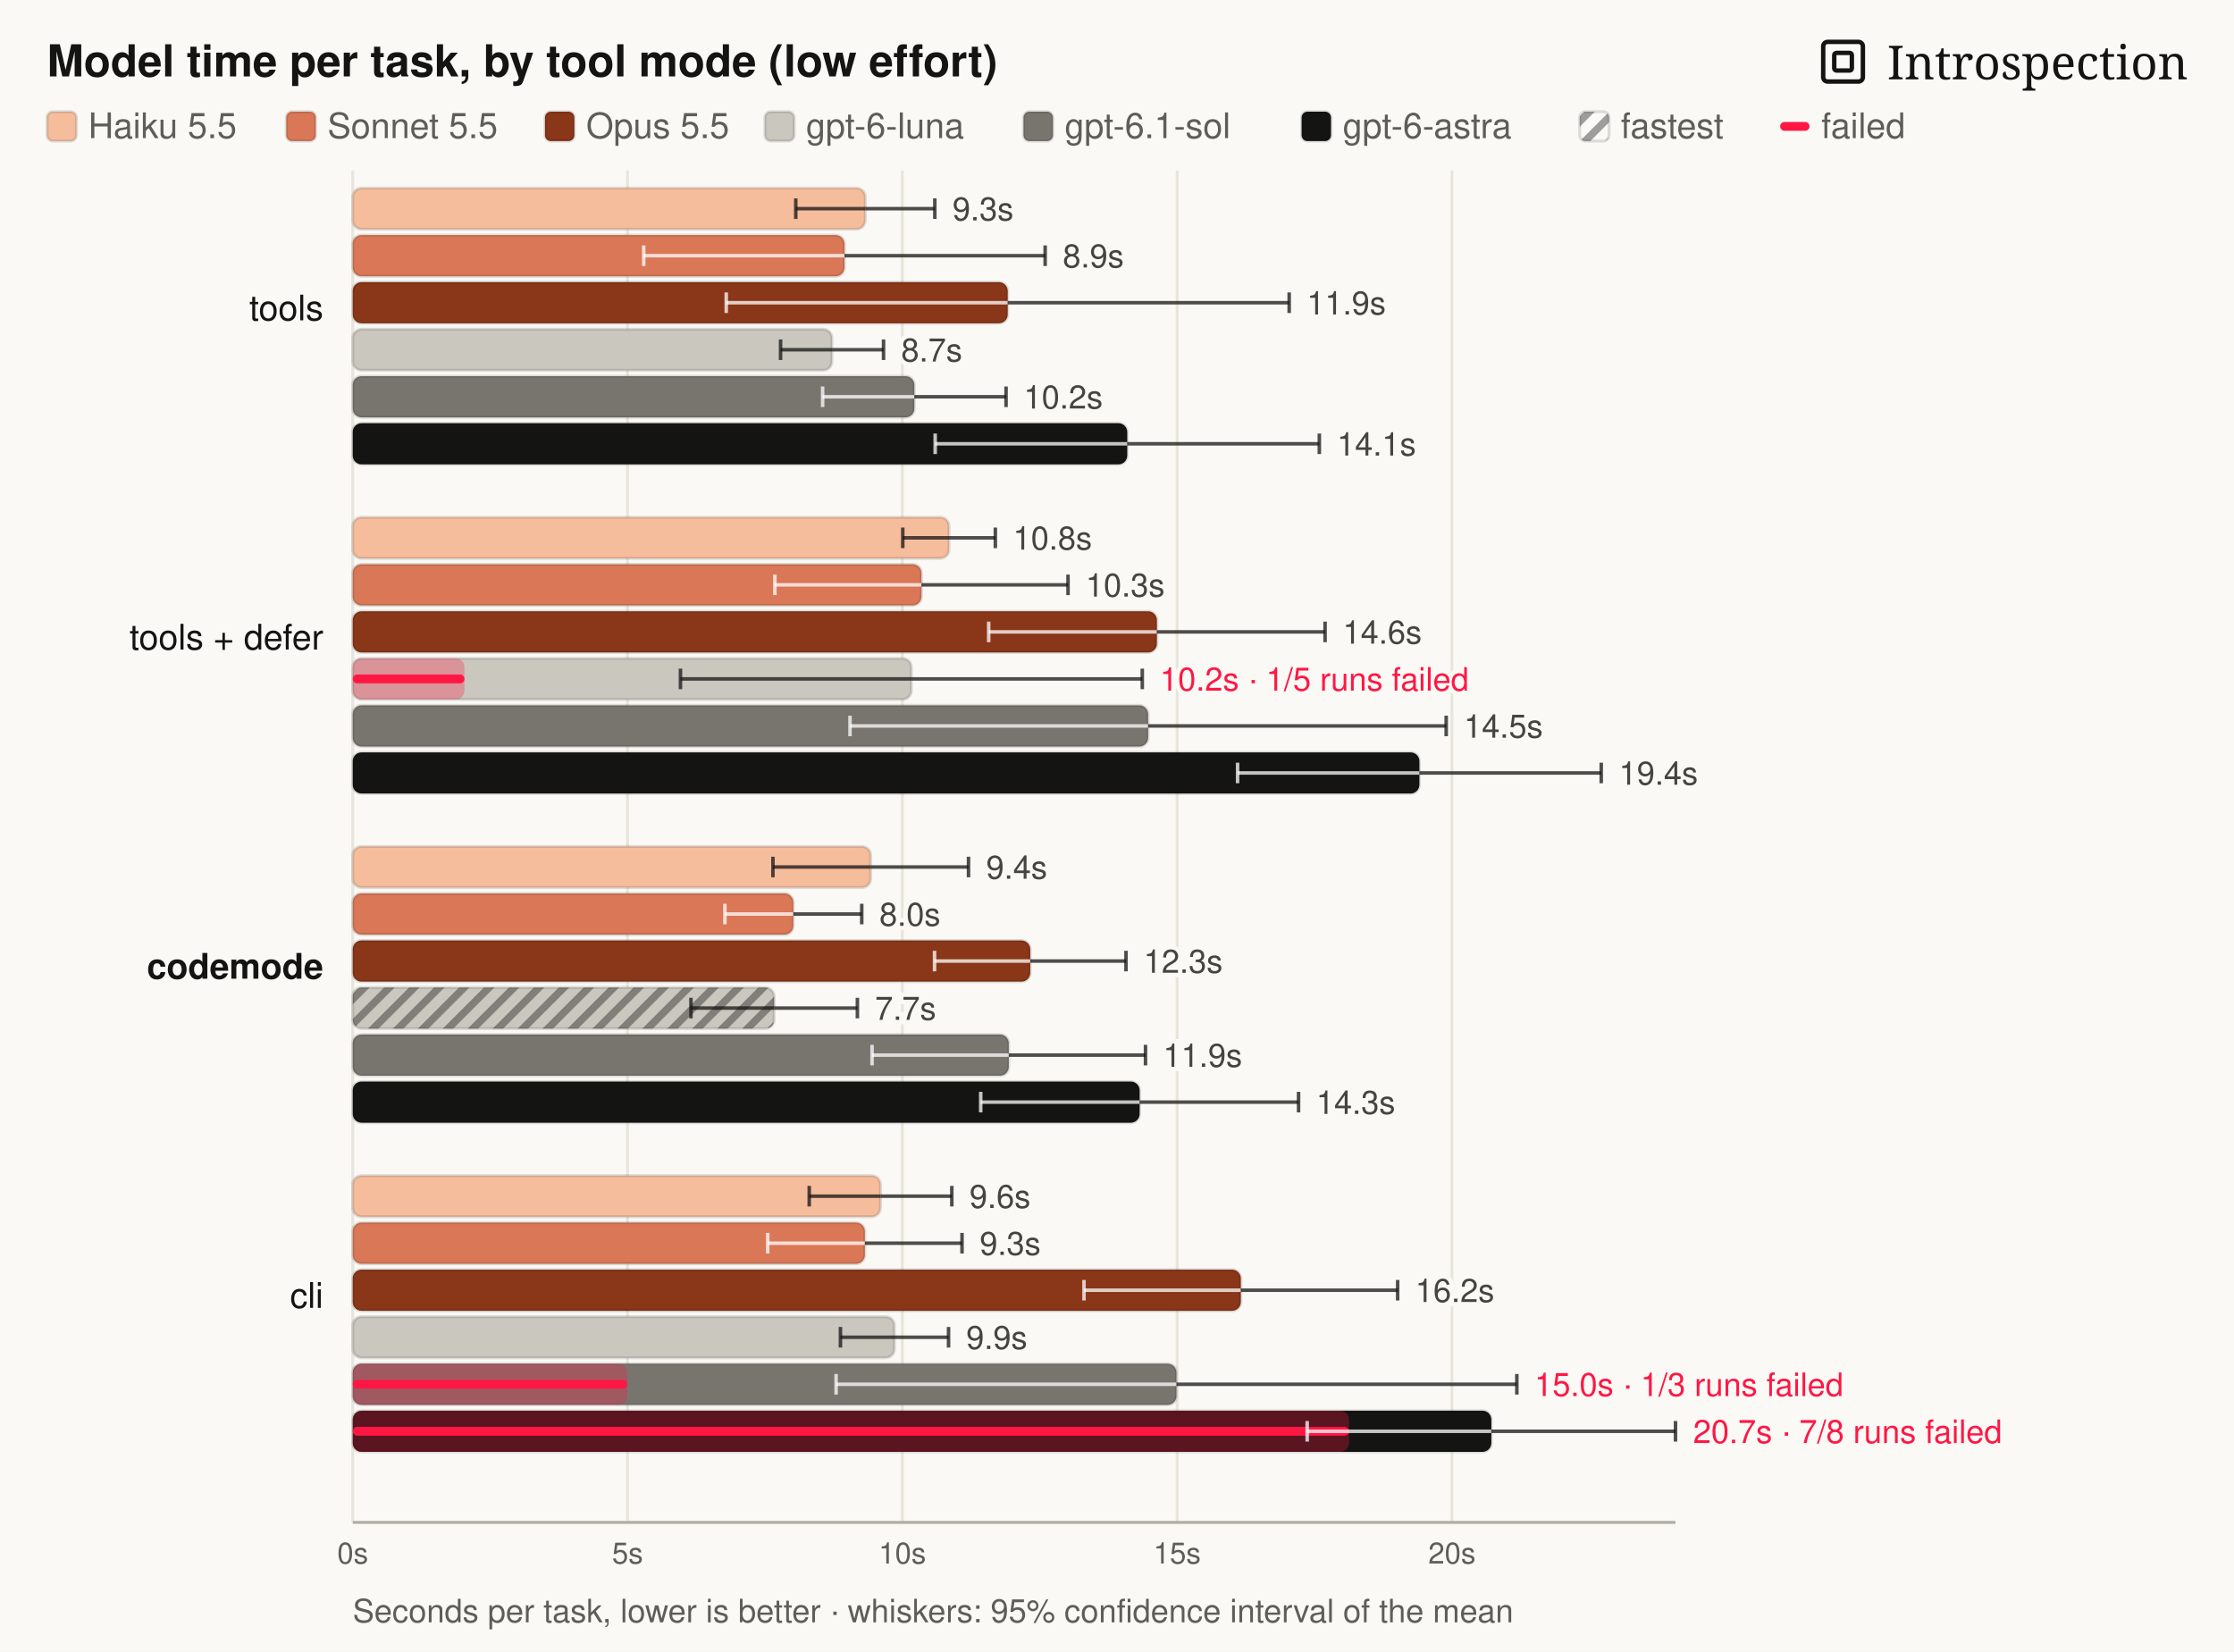
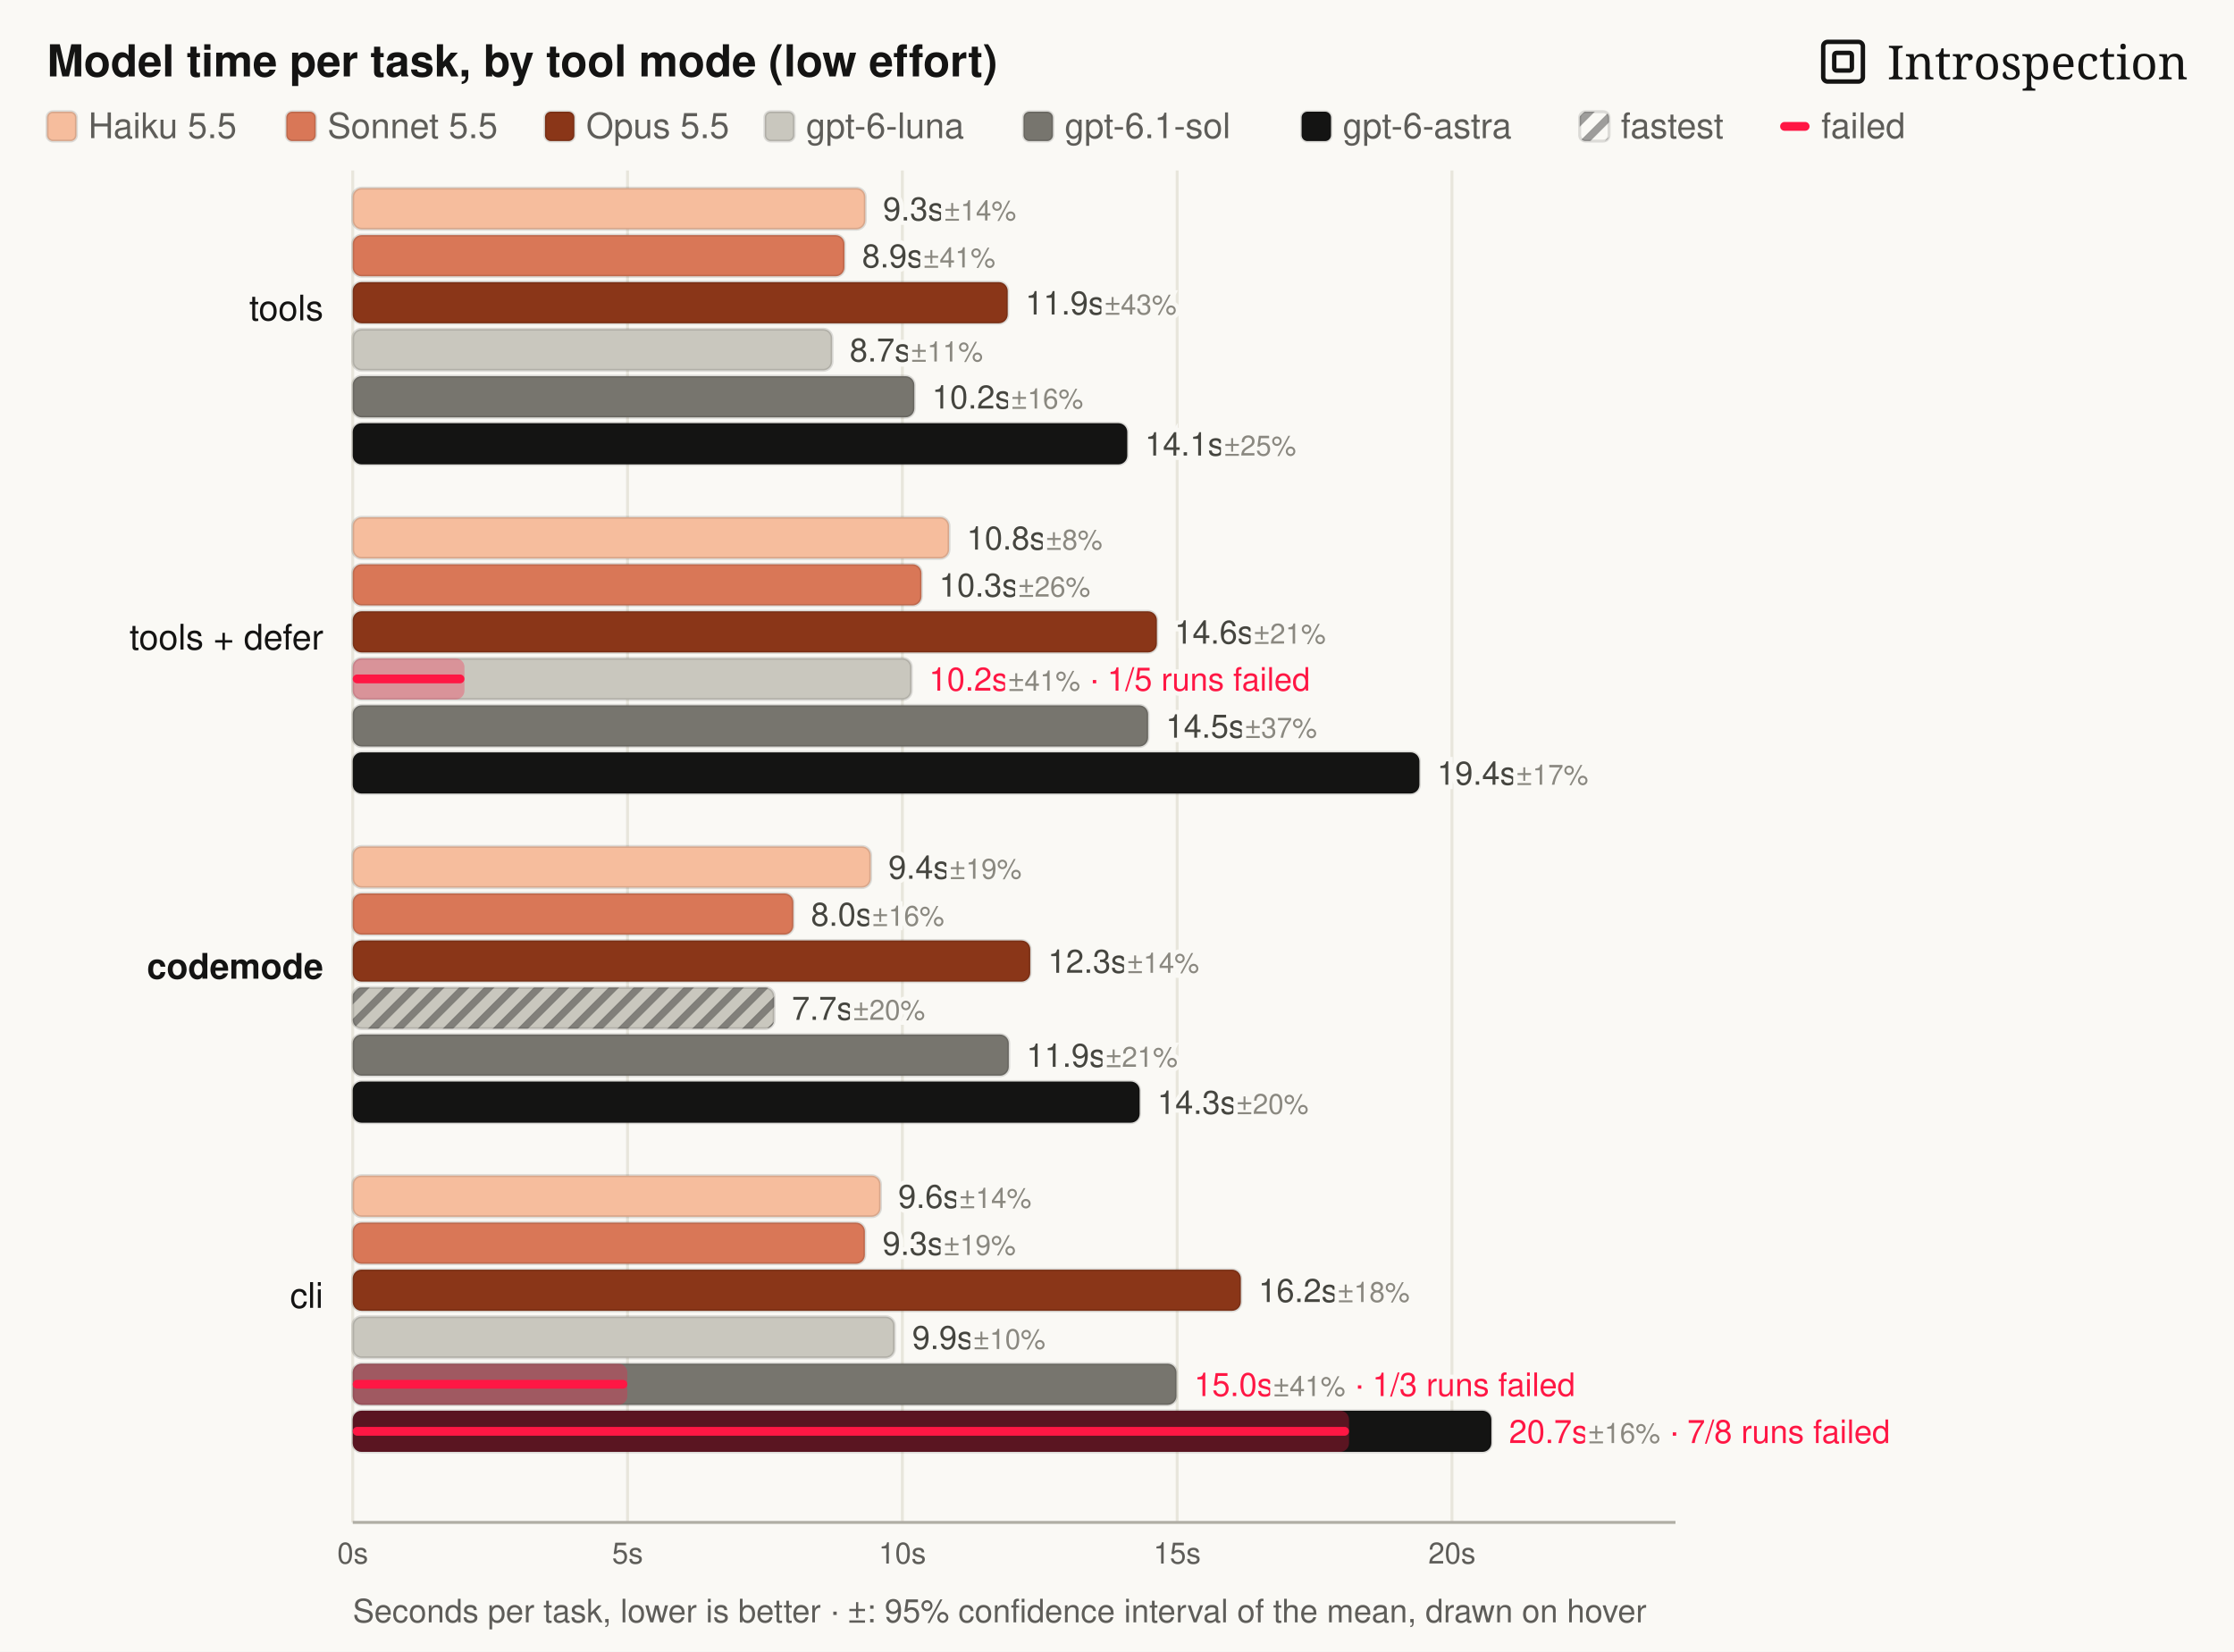
<svg xmlns="http://www.w3.org/2000/svg" width="760" height="562" viewBox="0 0 760 562" font-family="-apple-system, Segoe UI, Helvetica, Arial, sans-serif">
+   <style>.ci{opacity:0;transition:opacity .1s}.bar:hover .ci{opacity:1}</style>
  <defs>
    <pattern id="win-light" patternUnits="userSpaceOnUse" width="6" height="6" patternTransform="rotate(45)">
      <rect width="2.5" height="6" fill="#141413" opacity="0.4" />
    </pattern>
    <pattern id="win-dark" patternUnits="userSpaceOnUse" width="6" height="6" patternTransform="rotate(45)">
      <rect width="2.5" height="6" fill="#ffffff" opacity="0.6" />
    </pattern>
  </defs>
  <rect width="760" height="562" fill="#faf9f5" />
  <text x="16" y="26" font-size="15" font-weight="600" fill="#141413">Model time per task, by tool mode (low effort)</text>
  <g transform="translate(618 12) scale(0.75)" fill="none" stroke="#141413" stroke-width="2" stroke-linecap="round" stroke-linejoin="round">
    <rect x="3" y="3" width="18" height="18" rx="2" />
    <rect x="8" y="8" width="8" height="8" rx="1" />
  </g>
  <text x="642" y="27" font-size="16" font-family="Georgia, serif" fill="#141413">Introspection</text>
  <rect x="16" y="38" width="10" height="10" rx="2" fill="#f6bd9d" stroke="#0000001f" />
  <text x="30" y="47" font-size="12" fill="#5e5d59">Haiku 5.5</text>
  <rect x="97.4" y="38" width="10" height="10" rx="2" fill="#d97757" stroke="#0000001f" />
  <text x="111.4" y="47" font-size="12" fill="#5e5d59">Sonnet 5.5</text>
  <rect x="185.4" y="38" width="10" height="10" rx="2" fill="#8a3618" stroke="#0000001f" />
  <text x="199.4" y="47" font-size="12" fill="#5e5d59">Opus 5.5</text>
  <rect x="260.2" y="38" width="10" height="10" rx="2" fill="#c9c7be" stroke="#0000001f" />
  <text x="274.2" y="47" font-size="12" fill="#5e5d59">gpt-6-luna</text>
  <rect x="348.2" y="38" width="10" height="10" rx="2" fill="#77756e" stroke="#0000001f" />
  <text x="362.2" y="47" font-size="12" fill="#5e5d59">gpt-6.1-sol</text>
  <rect x="442.8" y="38" width="10" height="10" rx="2" fill="#141413" stroke="#0000001f" />
  <text x="456.8" y="47" font-size="12" fill="#5e5d59">gpt-6-astra</text>
  <rect x="537.4" y="38" width="10" height="10" rx="2" fill="url(#win-light)" stroke="#0000001f" />
  <text x="551.4" y="47" font-size="12" fill="#5e5d59">fastest</text>
  <rect x="605.6" y="41.5" width="10" height="3" rx="1.5" fill="#ff1744" />
  <text x="619.6" y="47" font-size="12" fill="#5e5d59">failed</text>
  <line x1="120" y1="58" x2="120" y2="518" stroke="#e8e6dc" />
  <text x="120" y="532" font-size="10" text-anchor="middle" fill="#5e5d59">0s</text>
  <line x1="213.489" y1="58" x2="213.489" y2="518" stroke="#e8e6dc" />
  <text x="213.489" y="532" font-size="10" text-anchor="middle" fill="#5e5d59">5s</text>
  <line x1="306.978" y1="58" x2="306.978" y2="518" stroke="#e8e6dc" />
  <text x="306.978" y="532" font-size="10" text-anchor="middle" fill="#5e5d59">10s</text>
  <line x1="400.467" y1="58" x2="400.467" y2="518" stroke="#e8e6dc" />
  <text x="400.467" y="532" font-size="10" text-anchor="middle" fill="#5e5d59">15s</text>
  <line x1="493.955" y1="58" x2="493.955" y2="518" stroke="#e8e6dc" />
  <text x="493.955" y="532" font-size="10" text-anchor="middle" fill="#5e5d59">20s</text>
  <line x1="120" y1="518" x2="570" y2="518" stroke="#b0aea5" />
  <text x="110" y="109" font-size="12" text-anchor="end" fill="#141413" font-weight="400">tools</text>
-   <rect x="120" y="64" width="174.372" height="14" rx="3" fill="#f6bd9d" stroke="#0000001f" data-href="https://artificialanalysis.ai/models/claude-haiku-5-5" />
-   <g stroke-width="1.2" stroke-opacity="0.75" pointer-events="none">
-     <line x1="270.718" y1="71" x2="294.372" y2="71" stroke="#141413" />
-     <line x1="294.372" y1="71" x2="318.025" y2="71" stroke="#141413" />
-     <line x1="270.718" y1="67.5" x2="270.718" y2="74.5" stroke="#141413" />
-     <line x1="318.025" y1="67.5" x2="318.025" y2="74.5" stroke="#141413" />
-   </g>
-   <text x="324.025" y="75" font-size="11" stroke="#faf9f5" stroke-width="3" paint-order="stroke" fill="#45453f">9.3s</text>
-   <rect x="120" y="80" width="167.276" height="14" rx="3" fill="#d97757" stroke="#0000001f" data-href="https://artificialanalysis.ai/models/claude-sonnet-5-5" />
-   <g stroke-width="1.2" stroke-opacity="0.75" pointer-events="none">
-     <line x1="218.993" y1="87" x2="287.276" y2="87" stroke="#ffffff" />
-     <line x1="287.276" y1="87" x2="355.56" y2="87" stroke="#141413" />
-     <line x1="218.993" y1="83.5" x2="218.993" y2="90.5" stroke="#ffffff" />
-     <line x1="355.56" y1="83.5" x2="355.56" y2="90.5" stroke="#141413" />
-   </g>
-   <text x="361.56" y="91" font-size="11" stroke="#faf9f5" stroke-width="3" paint-order="stroke" fill="#45453f">8.9s</text>
-   <rect x="120" y="96" width="222.821" height="14" rx="3" fill="#8a3618" stroke="#0000001f" data-href="https://artificialanalysis.ai/models/claude-opus-5-5" />
-   <g stroke-width="1.2" stroke-opacity="0.75" pointer-events="none">
-     <line x1="247.066" y1="103" x2="342.821" y2="103" stroke="#ffffff" />
-     <line x1="342.821" y1="103" x2="438.576" y2="103" stroke="#141413" />
-     <line x1="247.066" y1="99.5" x2="247.066" y2="106.5" stroke="#ffffff" />
-     <line x1="438.576" y1="99.5" x2="438.576" y2="106.5" stroke="#141413" />
-   </g>
-   <text x="444.576" y="107" font-size="11" stroke="#faf9f5" stroke-width="3" paint-order="stroke" fill="#45453f">11.9s</text>
-   <rect x="120" y="112" width="163.063" height="14" rx="3" fill="#c9c7be" stroke="#0000001f" data-href="https://artificialanalysis.ai/models/gpt-6-luna" />
-   <g stroke-width="1.2" stroke-opacity="0.75" pointer-events="none">
-     <line x1="265.549" y1="119" x2="283.063" y2="119" stroke="#141413" />
-     <line x1="283.063" y1="119" x2="300.577" y2="119" stroke="#141413" />
-     <line x1="265.549" y1="115.5" x2="265.549" y2="122.5" stroke="#141413" />
-     <line x1="300.577" y1="115.5" x2="300.577" y2="122.5" stroke="#141413" />
-   </g>
-   <text x="306.577" y="123" font-size="11" stroke="#faf9f5" stroke-width="3" paint-order="stroke" fill="#45453f">8.7s</text>
-   <rect x="120" y="128" width="191.054" height="14" rx="3" fill="#77756e" stroke="#0000001f" data-href="https://artificialanalysis.ai/models/gpt-6-1-sol" />
-   <g stroke-width="1.2" stroke-opacity="0.75" pointer-events="none">
-     <line x1="279.853" y1="135" x2="311.054" y2="135" stroke="#ffffff" />
-     <line x1="311.054" y1="135" x2="342.255" y2="135" stroke="#141413" />
-     <line x1="279.853" y1="131.5" x2="279.853" y2="138.5" stroke="#ffffff" />
-     <line x1="342.255" y1="131.5" x2="342.255" y2="138.5" stroke="#141413" />
-   </g>
-   <text x="348.255" y="139" font-size="11" stroke="#faf9f5" stroke-width="3" paint-order="stroke" fill="#45453f">10.2s</text>
-   <rect x="120" y="144" width="263.489" height="14" rx="3" fill="#141413" stroke="#0000001f" data-href="https://artificialanalysis.ai/models/gpt-6-astra" />
-   <g stroke-width="1.2" stroke-opacity="0.75" pointer-events="none">
-     <line x1="318.146" y1="151" x2="383.489" y2="151" stroke="#ffffff" />
-     <line x1="383.489" y1="151" x2="448.832" y2="151" stroke="#141413" />
-     <line x1="318.146" y1="147.5" x2="318.146" y2="154.5" stroke="#ffffff" />
-     <line x1="448.832" y1="147.5" x2="448.832" y2="154.5" stroke="#141413" />
-   </g>
-   <text x="454.832" y="155" font-size="11" stroke="#faf9f5" stroke-width="3" paint-order="stroke" fill="#45453f">14.1s</text>
+   <g class="bar">
+     <rect x="120" y="64" width="174.372" height="14" rx="3" fill="#f6bd9d" stroke="#0000001f" data-href="https://artificialanalysis.ai/models/claude-haiku-5-5" />
+     <g class="ci" stroke-width="1.2" stroke-opacity="0.75" pointer-events="none">
+       <line x1="270.718" y1="71" x2="294.372" y2="71" stroke="#141413" />
+       <line x1="294.372" y1="71" x2="318.025" y2="71" stroke="#141413" />
+       <line x1="270.718" y1="67.5" x2="270.718" y2="74.5" stroke="#141413" />
+       <line x1="318.025" y1="67.5" x2="318.025" y2="74.5" stroke="#141413" />
+     </g>
+     <text x="300.372" y="75" font-size="11" stroke="#faf9f5" stroke-width="3" paint-order="stroke" fill="#45453f">9.3s<tspan font-size="9.5" fill="#8a8880"> ±14%</tspan>
+     </text>
+   </g>
+   <g class="bar">
+     <rect x="120" y="80" width="167.276" height="14" rx="3" fill="#d97757" stroke="#0000001f" data-href="https://artificialanalysis.ai/models/claude-sonnet-5-5" />
+     <g class="ci" stroke-width="1.2" stroke-opacity="0.75" pointer-events="none">
+       <line x1="218.993" y1="87" x2="287.276" y2="87" stroke="#ffffff" />
+       <line x1="287.276" y1="87" x2="355.56" y2="87" stroke="#141413" />
+       <line x1="218.993" y1="83.5" x2="218.993" y2="90.5" stroke="#ffffff" />
+       <line x1="355.56" y1="83.5" x2="355.56" y2="90.5" stroke="#141413" />
+     </g>
+     <text x="293.276" y="91" font-size="11" stroke="#faf9f5" stroke-width="3" paint-order="stroke" fill="#45453f">8.9s<tspan font-size="9.5" fill="#8a8880"> ±41%</tspan>
+     </text>
+   </g>
+   <g class="bar">
+     <rect x="120" y="96" width="222.821" height="14" rx="3" fill="#8a3618" stroke="#0000001f" data-href="https://artificialanalysis.ai/models/claude-opus-5-5" />
+     <g class="ci" stroke-width="1.2" stroke-opacity="0.75" pointer-events="none">
+       <line x1="247.066" y1="103" x2="342.821" y2="103" stroke="#ffffff" />
+       <line x1="342.821" y1="103" x2="438.576" y2="103" stroke="#141413" />
+       <line x1="247.066" y1="99.5" x2="247.066" y2="106.5" stroke="#ffffff" />
+       <line x1="438.576" y1="99.5" x2="438.576" y2="106.5" stroke="#141413" />
+     </g>
+     <text x="348.821" y="107" font-size="11" stroke="#faf9f5" stroke-width="3" paint-order="stroke" fill="#45453f">11.9s<tspan font-size="9.5" fill="#8a8880"> ±43%</tspan>
+     </text>
+   </g>
+   <g class="bar">
+     <rect x="120" y="112" width="163.063" height="14" rx="3" fill="#c9c7be" stroke="#0000001f" data-href="https://artificialanalysis.ai/models/gpt-6-luna" />
+     <g class="ci" stroke-width="1.2" stroke-opacity="0.75" pointer-events="none">
+       <line x1="265.549" y1="119" x2="283.063" y2="119" stroke="#141413" />
+       <line x1="283.063" y1="119" x2="300.577" y2="119" stroke="#141413" />
+       <line x1="265.549" y1="115.5" x2="265.549" y2="122.5" stroke="#141413" />
+       <line x1="300.577" y1="115.5" x2="300.577" y2="122.5" stroke="#141413" />
+     </g>
+     <text x="289.063" y="123" font-size="11" stroke="#faf9f5" stroke-width="3" paint-order="stroke" fill="#45453f">8.7s<tspan font-size="9.5" fill="#8a8880"> ±11%</tspan>
+     </text>
+   </g>
+   <g class="bar">
+     <rect x="120" y="128" width="191.054" height="14" rx="3" fill="#77756e" stroke="#0000001f" data-href="https://artificialanalysis.ai/models/gpt-6-1-sol" />
+     <g class="ci" stroke-width="1.2" stroke-opacity="0.75" pointer-events="none">
+       <line x1="279.853" y1="135" x2="311.054" y2="135" stroke="#ffffff" />
+       <line x1="311.054" y1="135" x2="342.255" y2="135" stroke="#141413" />
+       <line x1="279.853" y1="131.5" x2="279.853" y2="138.5" stroke="#ffffff" />
+       <line x1="342.255" y1="131.5" x2="342.255" y2="138.5" stroke="#141413" />
+     </g>
+     <text x="317.054" y="139" font-size="11" stroke="#faf9f5" stroke-width="3" paint-order="stroke" fill="#45453f">10.2s<tspan font-size="9.5" fill="#8a8880"> ±16%</tspan>
+     </text>
+   </g>
+   <g class="bar">
+     <rect x="120" y="144" width="263.489" height="14" rx="3" fill="#141413" stroke="#0000001f" data-href="https://artificialanalysis.ai/models/gpt-6-astra" />
+     <g class="ci" stroke-width="1.2" stroke-opacity="0.75" pointer-events="none">
+       <line x1="318.146" y1="151" x2="383.489" y2="151" stroke="#ffffff" />
+       <line x1="383.489" y1="151" x2="448.832" y2="151" stroke="#141413" />
+       <line x1="318.146" y1="147.5" x2="318.146" y2="154.5" stroke="#ffffff" />
+       <line x1="448.832" y1="147.5" x2="448.832" y2="154.5" stroke="#141413" />
+     </g>
+     <text x="389.489" y="155" font-size="11" stroke="#faf9f5" stroke-width="3" paint-order="stroke" fill="#45453f">14.1s<tspan font-size="9.5" fill="#8a8880"> ±25%</tspan>
+     </text>
+   </g>
  <text x="110" y="221" font-size="12" text-anchor="end" fill="#141413" font-weight="400">tools + defer</text>
-   <rect x="120" y="176" width="202.867" height="14" rx="3" fill="#f6bd9d" stroke="#0000001f" data-href="https://artificialanalysis.ai/models/claude-haiku-5-5" />
-   <g stroke-width="1.2" stroke-opacity="0.75" pointer-events="none">
-     <line x1="307.12" y1="183" x2="322.867" y2="183" stroke="#141413" />
-     <line x1="322.867" y1="183" x2="338.614" y2="183" stroke="#141413" />
-     <line x1="307.12" y1="179.5" x2="307.12" y2="186.5" stroke="#141413" />
-     <line x1="338.614" y1="179.5" x2="338.614" y2="186.5" stroke="#141413" />
-   </g>
-   <text x="344.614" y="187" font-size="11" stroke="#faf9f5" stroke-width="3" paint-order="stroke" fill="#45453f">10.8s</text>
-   <rect x="120" y="192" width="193.472" height="14" rx="3" fill="#d97757" stroke="#0000001f" data-href="https://artificialanalysis.ai/models/claude-sonnet-5-5" />
-   <g stroke-width="1.2" stroke-opacity="0.75" pointer-events="none">
-     <line x1="263.608" y1="199" x2="313.472" y2="199" stroke="#ffffff" />
-     <line x1="313.472" y1="199" x2="363.337" y2="199" stroke="#141413" />
-     <line x1="263.608" y1="195.5" x2="263.608" y2="202.5" stroke="#ffffff" />
-     <line x1="363.337" y1="195.5" x2="363.337" y2="202.5" stroke="#141413" />
-   </g>
-   <text x="369.337" y="203" font-size="11" stroke="#faf9f5" stroke-width="3" paint-order="stroke" fill="#45453f">10.3s</text>
-   <rect x="120" y="208" width="273.567" height="14" rx="3" fill="#8a3618" stroke="#0000001f" data-href="https://artificialanalysis.ai/models/claude-opus-5-5" />
-   <g stroke-width="1.2" stroke-opacity="0.75" pointer-events="none">
-     <line x1="336.347" y1="215" x2="393.567" y2="215" stroke="#ffffff" />
-     <line x1="393.567" y1="215" x2="450.787" y2="215" stroke="#141413" />
-     <line x1="336.347" y1="211.5" x2="336.347" y2="218.5" stroke="#ffffff" />
-     <line x1="450.787" y1="211.5" x2="450.787" y2="218.5" stroke="#141413" />
-   </g>
-   <text x="456.787" y="219" font-size="11" stroke="#faf9f5" stroke-width="3" paint-order="stroke" fill="#45453f">14.6s</text>
-   <rect x="120" y="224" width="190.048" height="14" rx="3" fill="#c9c7be" stroke="#0000001f" data-href="https://artificialanalysis.ai/models/gpt-6-luna" />
-   <rect x="120" y="224" width="38.01" height="14" rx="3" fill="#ff1744" opacity="0.3" pointer-events="none" />
-   <rect x="120" y="229.5" width="38.01" height="3" rx="1.5" fill="#ff1744" pointer-events="none" />
-   <g stroke-width="1.2" stroke-opacity="0.75" pointer-events="none">
-     <line x1="231.491" y1="231" x2="310.048" y2="231" stroke="#141413" />
-     <line x1="310.048" y1="231" x2="388.605" y2="231" stroke="#141413" />
-     <line x1="231.491" y1="227.5" x2="231.491" y2="234.5" stroke="#141413" />
-     <line x1="388.605" y1="227.5" x2="388.605" y2="234.5" stroke="#141413" />
-   </g>
-   <text x="394.605" y="235" font-size="11" stroke="#faf9f5" stroke-width="3" paint-order="stroke" fill="#ff1744">10.2s · 1/5 runs failed</text>
-   <rect x="120" y="240" width="270.582" height="14" rx="3" fill="#77756e" stroke="#0000001f" data-href="https://artificialanalysis.ai/models/gpt-6-1-sol" />
-   <g stroke-width="1.2" stroke-opacity="0.75" pointer-events="none">
-     <line x1="289.174" y1="247" x2="390.582" y2="247" stroke="#ffffff" />
-     <line x1="390.582" y1="247" x2="491.989" y2="247" stroke="#141413" />
-     <line x1="289.174" y1="243.5" x2="289.174" y2="250.5" stroke="#ffffff" />
-     <line x1="491.989" y1="243.5" x2="491.989" y2="250.5" stroke="#141413" />
-   </g>
-   <text x="497.989" y="251" font-size="11" stroke="#faf9f5" stroke-width="3" paint-order="stroke" fill="#45453f">14.5s</text>
-   <rect x="120" y="256" width="362.88" height="14" rx="3" fill="#141413" stroke="#0000001f" data-href="https://artificialanalysis.ai/models/gpt-6-astra" />
-   <g stroke-width="1.2" stroke-opacity="0.75" pointer-events="none">
-     <line x1="421.023" y1="263" x2="482.88" y2="263" stroke="#ffffff" />
-     <line x1="482.88" y1="263" x2="544.737" y2="263" stroke="#141413" />
-     <line x1="421.023" y1="259.5" x2="421.023" y2="266.5" stroke="#ffffff" />
-     <line x1="544.737" y1="259.5" x2="544.737" y2="266.5" stroke="#141413" />
-   </g>
-   <text x="550.737" y="267" font-size="11" stroke="#faf9f5" stroke-width="3" paint-order="stroke" fill="#45453f">19.4s</text>
+   <g class="bar">
+     <rect x="120" y="176" width="202.867" height="14" rx="3" fill="#f6bd9d" stroke="#0000001f" data-href="https://artificialanalysis.ai/models/claude-haiku-5-5" />
+     <g class="ci" stroke-width="1.2" stroke-opacity="0.75" pointer-events="none">
+       <line x1="307.12" y1="183" x2="322.867" y2="183" stroke="#141413" />
+       <line x1="322.867" y1="183" x2="338.614" y2="183" stroke="#141413" />
+       <line x1="307.12" y1="179.5" x2="307.12" y2="186.5" stroke="#141413" />
+       <line x1="338.614" y1="179.5" x2="338.614" y2="186.5" stroke="#141413" />
+     </g>
+     <text x="328.867" y="187" font-size="11" stroke="#faf9f5" stroke-width="3" paint-order="stroke" fill="#45453f">10.8s<tspan font-size="9.5" fill="#8a8880"> ±8%</tspan>
+     </text>
+   </g>
+   <g class="bar">
+     <rect x="120" y="192" width="193.472" height="14" rx="3" fill="#d97757" stroke="#0000001f" data-href="https://artificialanalysis.ai/models/claude-sonnet-5-5" />
+     <g class="ci" stroke-width="1.2" stroke-opacity="0.75" pointer-events="none">
+       <line x1="263.608" y1="199" x2="313.472" y2="199" stroke="#ffffff" />
+       <line x1="313.472" y1="199" x2="363.337" y2="199" stroke="#141413" />
+       <line x1="263.608" y1="195.5" x2="263.608" y2="202.5" stroke="#ffffff" />
+       <line x1="363.337" y1="195.5" x2="363.337" y2="202.5" stroke="#141413" />
+     </g>
+     <text x="319.472" y="203" font-size="11" stroke="#faf9f5" stroke-width="3" paint-order="stroke" fill="#45453f">10.3s<tspan font-size="9.5" fill="#8a8880"> ±26%</tspan>
+     </text>
+   </g>
+   <g class="bar">
+     <rect x="120" y="208" width="273.567" height="14" rx="3" fill="#8a3618" stroke="#0000001f" data-href="https://artificialanalysis.ai/models/claude-opus-5-5" />
+     <g class="ci" stroke-width="1.2" stroke-opacity="0.75" pointer-events="none">
+       <line x1="336.347" y1="215" x2="393.567" y2="215" stroke="#ffffff" />
+       <line x1="393.567" y1="215" x2="450.787" y2="215" stroke="#141413" />
+       <line x1="336.347" y1="211.5" x2="336.347" y2="218.5" stroke="#ffffff" />
+       <line x1="450.787" y1="211.5" x2="450.787" y2="218.5" stroke="#141413" />
+     </g>
+     <text x="399.567" y="219" font-size="11" stroke="#faf9f5" stroke-width="3" paint-order="stroke" fill="#45453f">14.6s<tspan font-size="9.5" fill="#8a8880"> ±21%</tspan>
+     </text>
+   </g>
+   <g class="bar">
+     <rect x="120" y="224" width="190.048" height="14" rx="3" fill="#c9c7be" stroke="#0000001f" data-href="https://artificialanalysis.ai/models/gpt-6-luna" />
+     <rect x="120" y="224" width="38.01" height="14" rx="3" fill="#ff1744" opacity="0.3" pointer-events="none" />
+     <rect x="120" y="229.5" width="38.01" height="3" rx="1.5" fill="#ff1744" pointer-events="none" />
+     <g class="ci" stroke-width="1.2" stroke-opacity="0.75" pointer-events="none">
+       <line x1="231.491" y1="231" x2="310.048" y2="231" stroke="#141413" />
+       <line x1="310.048" y1="231" x2="388.605" y2="231" stroke="#141413" />
+       <line x1="231.491" y1="227.5" x2="231.491" y2="234.5" stroke="#141413" />
+       <line x1="388.605" y1="227.5" x2="388.605" y2="234.5" stroke="#141413" />
+     </g>
+     <text x="316.048" y="235" font-size="11" stroke="#faf9f5" stroke-width="3" paint-order="stroke" fill="#ff1744">10.2s<tspan font-size="9.5" fill="#8a8880"> ±41%</tspan> · 1/5 runs failed</text>
+   </g>
+   <g class="bar">
+     <rect x="120" y="240" width="270.582" height="14" rx="3" fill="#77756e" stroke="#0000001f" data-href="https://artificialanalysis.ai/models/gpt-6-1-sol" />
+     <g class="ci" stroke-width="1.2" stroke-opacity="0.75" pointer-events="none">
+       <line x1="289.174" y1="247" x2="390.582" y2="247" stroke="#ffffff" />
+       <line x1="390.582" y1="247" x2="491.989" y2="247" stroke="#141413" />
+       <line x1="289.174" y1="243.5" x2="289.174" y2="250.5" stroke="#ffffff" />
+       <line x1="491.989" y1="243.5" x2="491.989" y2="250.5" stroke="#141413" />
+     </g>
+     <text x="396.582" y="251" font-size="11" stroke="#faf9f5" stroke-width="3" paint-order="stroke" fill="#45453f">14.5s<tspan font-size="9.5" fill="#8a8880"> ±37%</tspan>
+     </text>
+   </g>
+   <g class="bar">
+     <rect x="120" y="256" width="362.88" height="14" rx="3" fill="#141413" stroke="#0000001f" data-href="https://artificialanalysis.ai/models/gpt-6-astra" />
+     <g class="ci" stroke-width="1.2" stroke-opacity="0.75" pointer-events="none">
+       <line x1="421.023" y1="263" x2="482.88" y2="263" stroke="#ffffff" />
+       <line x1="482.88" y1="263" x2="544.737" y2="263" stroke="#141413" />
+       <line x1="421.023" y1="259.5" x2="421.023" y2="266.5" stroke="#ffffff" />
+       <line x1="544.737" y1="259.5" x2="544.737" y2="266.5" stroke="#141413" />
+     </g>
+     <text x="488.88" y="267" font-size="11" stroke="#faf9f5" stroke-width="3" paint-order="stroke" fill="#45453f">19.4s<tspan font-size="9.5" fill="#8a8880"> ±17%</tspan>
+     </text>
+   </g>
  <text x="110" y="333" font-size="12" text-anchor="end" fill="#141413" font-weight="600">codemode</text>
-   <rect x="120" y="288" width="176.215" height="14" rx="3" fill="#f6bd9d" stroke="#0000001f" data-href="https://artificialanalysis.ai/models/claude-haiku-5-5" />
-   <g stroke-width="1.2" stroke-opacity="0.75" pointer-events="none">
-     <line x1="262.948" y1="295" x2="296.215" y2="295" stroke="#141413" />
-     <line x1="296.215" y1="295" x2="329.483" y2="295" stroke="#141413" />
-     <line x1="262.948" y1="291.5" x2="262.948" y2="298.5" stroke="#141413" />
-     <line x1="329.483" y1="291.5" x2="329.483" y2="298.5" stroke="#141413" />
-   </g>
-   <text x="335.483" y="299" font-size="11" stroke="#faf9f5" stroke-width="3" paint-order="stroke" fill="#45453f">9.4s</text>
-   <rect x="120" y="304" width="149.888" height="14" rx="3" fill="#d97757" stroke="#0000001f" data-href="https://artificialanalysis.ai/models/claude-sonnet-5-5" />
-   <g stroke-width="1.2" stroke-opacity="0.75" pointer-events="none">
-     <line x1="246.613" y1="311" x2="269.888" y2="311" stroke="#ffffff" />
-     <line x1="269.888" y1="311" x2="293.162" y2="311" stroke="#141413" />
-     <line x1="246.613" y1="307.5" x2="246.613" y2="314.5" stroke="#ffffff" />
-     <line x1="293.162" y1="307.5" x2="293.162" y2="314.5" stroke="#141413" />
-   </g>
-   <text x="299.162" y="315" font-size="11" stroke="#faf9f5" stroke-width="3" paint-order="stroke" fill="#45453f">8.0s</text>
-   <rect x="120" y="320" width="230.494" height="14" rx="3" fill="#8a3618" stroke="#0000001f" data-href="https://artificialanalysis.ai/models/claude-opus-5-5" />
-   <g stroke-width="1.2" stroke-opacity="0.75" pointer-events="none">
-     <line x1="317.93" y1="327" x2="350.494" y2="327" stroke="#ffffff" />
-     <line x1="350.494" y1="327" x2="383.057" y2="327" stroke="#141413" />
-     <line x1="317.93" y1="323.5" x2="317.93" y2="330.5" stroke="#ffffff" />
-     <line x1="383.057" y1="323.5" x2="383.057" y2="330.5" stroke="#141413" />
-   </g>
-   <text x="389.057" y="331" font-size="11" stroke="#faf9f5" stroke-width="3" paint-order="stroke" fill="#45453f">12.3s</text>
-   <rect x="120" y="336" width="143.371" height="14" rx="3" fill="#c9c7be" stroke="#0000001f" data-href="https://artificialanalysis.ai/models/gpt-6-luna" />
-   <rect x="120" y="336" width="143.371" height="14" rx="3" fill="url(#win-light)" pointer-events="none" />
-   <g stroke-width="1.2" stroke-opacity="0.75" pointer-events="none">
-     <line x1="235.061" y1="343" x2="263.371" y2="343" stroke="#141413" />
-     <line x1="263.371" y1="343" x2="291.681" y2="343" stroke="#141413" />
-     <line x1="235.061" y1="339.5" x2="235.061" y2="346.5" stroke="#141413" />
-     <line x1="291.681" y1="339.5" x2="291.681" y2="346.5" stroke="#141413" />
-   </g>
-   <text x="297.681" y="347" font-size="11" stroke="#faf9f5" stroke-width="3" paint-order="stroke" fill="#45453f">7.7s</text>
-   <rect x="120" y="352" width="223.183" height="14" rx="3" fill="#77756e" stroke="#0000001f" data-href="https://artificialanalysis.ai/models/gpt-6-1-sol" />
-   <g stroke-width="1.2" stroke-opacity="0.75" pointer-events="none">
-     <line x1="296.673" y1="359" x2="343.183" y2="359" stroke="#ffffff" />
-     <line x1="343.183" y1="359" x2="389.693" y2="359" stroke="#141413" />
-     <line x1="296.673" y1="355.5" x2="296.673" y2="362.5" stroke="#ffffff" />
-     <line x1="389.693" y1="355.5" x2="389.693" y2="362.5" stroke="#141413" />
-   </g>
-   <text x="395.693" y="363" font-size="11" stroke="#faf9f5" stroke-width="3" paint-order="stroke" fill="#45453f">11.9s</text>
-   <rect x="120" y="368" width="267.702" height="14" rx="3" fill="#141413" stroke="#0000001f" data-href="https://artificialanalysis.ai/models/gpt-6-astra" />
-   <g stroke-width="1.2" stroke-opacity="0.75" pointer-events="none">
-     <line x1="333.638" y1="375" x2="387.702" y2="375" stroke="#ffffff" />
-     <line x1="387.702" y1="375" x2="441.766" y2="375" stroke="#141413" />
-     <line x1="333.638" y1="371.5" x2="333.638" y2="378.5" stroke="#ffffff" />
-     <line x1="441.766" y1="371.5" x2="441.766" y2="378.5" stroke="#141413" />
-   </g>
-   <text x="447.766" y="379" font-size="11" stroke="#faf9f5" stroke-width="3" paint-order="stroke" fill="#45453f">14.3s</text>
+   <g class="bar">
+     <rect x="120" y="288" width="176.215" height="14" rx="3" fill="#f6bd9d" stroke="#0000001f" data-href="https://artificialanalysis.ai/models/claude-haiku-5-5" />
+     <g class="ci" stroke-width="1.2" stroke-opacity="0.75" pointer-events="none">
+       <line x1="262.948" y1="295" x2="296.215" y2="295" stroke="#141413" />
+       <line x1="296.215" y1="295" x2="329.483" y2="295" stroke="#141413" />
+       <line x1="262.948" y1="291.5" x2="262.948" y2="298.5" stroke="#141413" />
+       <line x1="329.483" y1="291.5" x2="329.483" y2="298.5" stroke="#141413" />
+     </g>
+     <text x="302.215" y="299" font-size="11" stroke="#faf9f5" stroke-width="3" paint-order="stroke" fill="#45453f">9.4s<tspan font-size="9.5" fill="#8a8880"> ±19%</tspan>
+     </text>
+   </g>
+   <g class="bar">
+     <rect x="120" y="304" width="149.888" height="14" rx="3" fill="#d97757" stroke="#0000001f" data-href="https://artificialanalysis.ai/models/claude-sonnet-5-5" />
+     <g class="ci" stroke-width="1.2" stroke-opacity="0.75" pointer-events="none">
+       <line x1="246.613" y1="311" x2="269.888" y2="311" stroke="#ffffff" />
+       <line x1="269.888" y1="311" x2="293.162" y2="311" stroke="#141413" />
+       <line x1="246.613" y1="307.5" x2="246.613" y2="314.5" stroke="#ffffff" />
+       <line x1="293.162" y1="307.5" x2="293.162" y2="314.5" stroke="#141413" />
+     </g>
+     <text x="275.888" y="315" font-size="11" stroke="#faf9f5" stroke-width="3" paint-order="stroke" fill="#45453f">8.0s<tspan font-size="9.5" fill="#8a8880"> ±16%</tspan>
+     </text>
+   </g>
+   <g class="bar">
+     <rect x="120" y="320" width="230.494" height="14" rx="3" fill="#8a3618" stroke="#0000001f" data-href="https://artificialanalysis.ai/models/claude-opus-5-5" />
+     <g class="ci" stroke-width="1.2" stroke-opacity="0.75" pointer-events="none">
+       <line x1="317.93" y1="327" x2="350.494" y2="327" stroke="#ffffff" />
+       <line x1="350.494" y1="327" x2="383.057" y2="327" stroke="#141413" />
+       <line x1="317.93" y1="323.5" x2="317.93" y2="330.5" stroke="#ffffff" />
+       <line x1="383.057" y1="323.5" x2="383.057" y2="330.5" stroke="#141413" />
+     </g>
+     <text x="356.494" y="331" font-size="11" stroke="#faf9f5" stroke-width="3" paint-order="stroke" fill="#45453f">12.3s<tspan font-size="9.5" fill="#8a8880"> ±14%</tspan>
+     </text>
+   </g>
+   <g class="bar">
+     <rect x="120" y="336" width="143.371" height="14" rx="3" fill="#c9c7be" stroke="#0000001f" data-href="https://artificialanalysis.ai/models/gpt-6-luna" />
+     <rect x="120" y="336" width="143.371" height="14" rx="3" fill="url(#win-light)" pointer-events="none" />
+     <g class="ci" stroke-width="1.2" stroke-opacity="0.75" pointer-events="none">
+       <line x1="235.061" y1="343" x2="263.371" y2="343" stroke="#141413" />
+       <line x1="263.371" y1="343" x2="291.681" y2="343" stroke="#141413" />
+       <line x1="235.061" y1="339.5" x2="235.061" y2="346.5" stroke="#141413" />
+       <line x1="291.681" y1="339.5" x2="291.681" y2="346.5" stroke="#141413" />
+     </g>
+     <text x="269.371" y="347" font-size="11" stroke="#faf9f5" stroke-width="3" paint-order="stroke" fill="#45453f">7.7s<tspan font-size="9.5" fill="#8a8880"> ±20%</tspan>
+     </text>
+   </g>
+   <g class="bar">
+     <rect x="120" y="352" width="223.183" height="14" rx="3" fill="#77756e" stroke="#0000001f" data-href="https://artificialanalysis.ai/models/gpt-6-1-sol" />
+     <g class="ci" stroke-width="1.2" stroke-opacity="0.75" pointer-events="none">
+       <line x1="296.673" y1="359" x2="343.183" y2="359" stroke="#ffffff" />
+       <line x1="343.183" y1="359" x2="389.693" y2="359" stroke="#141413" />
+       <line x1="296.673" y1="355.5" x2="296.673" y2="362.5" stroke="#ffffff" />
+       <line x1="389.693" y1="355.5" x2="389.693" y2="362.5" stroke="#141413" />
+     </g>
+     <text x="349.183" y="363" font-size="11" stroke="#faf9f5" stroke-width="3" paint-order="stroke" fill="#45453f">11.9s<tspan font-size="9.5" fill="#8a8880"> ±21%</tspan>
+     </text>
+   </g>
+   <g class="bar">
+     <rect x="120" y="368" width="267.702" height="14" rx="3" fill="#141413" stroke="#0000001f" data-href="https://artificialanalysis.ai/models/gpt-6-astra" />
+     <g class="ci" stroke-width="1.2" stroke-opacity="0.75" pointer-events="none">
+       <line x1="333.638" y1="375" x2="387.702" y2="375" stroke="#ffffff" />
+       <line x1="387.702" y1="375" x2="441.766" y2="375" stroke="#141413" />
+       <line x1="333.638" y1="371.5" x2="333.638" y2="378.5" stroke="#ffffff" />
+       <line x1="441.766" y1="371.5" x2="441.766" y2="378.5" stroke="#141413" />
+     </g>
+     <text x="393.702" y="379" font-size="11" stroke="#faf9f5" stroke-width="3" paint-order="stroke" fill="#45453f">14.3s<tspan font-size="9.5" fill="#8a8880"> ±20%</tspan>
+     </text>
+   </g>
  <text x="110" y="445" font-size="12" text-anchor="end" fill="#141413" font-weight="400">cli</text>
-   <rect x="120" y="400" width="179.551" height="14" rx="3" fill="#f6bd9d" stroke="#0000001f" data-href="https://artificialanalysis.ai/models/claude-haiku-5-5" />
-   <g stroke-width="1.2" stroke-opacity="0.75" pointer-events="none">
-     <line x1="275.298" y1="407" x2="299.551" y2="407" stroke="#141413" />
-     <line x1="299.551" y1="407" x2="323.804" y2="407" stroke="#141413" />
-     <line x1="275.298" y1="403.5" x2="275.298" y2="410.5" stroke="#141413" />
-     <line x1="323.804" y1="403.5" x2="323.804" y2="410.5" stroke="#141413" />
-   </g>
-   <text x="329.804" y="411" font-size="11" stroke="#faf9f5" stroke-width="3" paint-order="stroke" fill="#45453f">9.6s</text>
-   <rect x="120" y="416" width="174.226" height="14" rx="3" fill="#d97757" stroke="#0000001f" data-href="https://artificialanalysis.ai/models/claude-sonnet-5-5" />
-   <g stroke-width="1.2" stroke-opacity="0.75" pointer-events="none">
-     <line x1="261.178" y1="423" x2="294.226" y2="423" stroke="#ffffff" />
-     <line x1="294.226" y1="423" x2="327.274" y2="423" stroke="#141413" />
-     <line x1="261.178" y1="419.5" x2="261.178" y2="426.5" stroke="#ffffff" />
-     <line x1="327.274" y1="419.5" x2="327.274" y2="426.5" stroke="#141413" />
-   </g>
-   <text x="333.274" y="427" font-size="11" stroke="#faf9f5" stroke-width="3" paint-order="stroke" fill="#45453f">9.3s</text>
-   <rect x="120" y="432" width="302.125" height="14" rx="3" fill="#8a3618" stroke="#0000001f" data-href="https://artificialanalysis.ai/models/claude-opus-5-5" />
-   <g stroke-width="1.2" stroke-opacity="0.75" pointer-events="none">
-     <line x1="368.773" y1="439" x2="422.125" y2="439" stroke="#ffffff" />
-     <line x1="422.125" y1="439" x2="475.477" y2="439" stroke="#141413" />
-     <line x1="368.773" y1="435.5" x2="368.773" y2="442.5" stroke="#ffffff" />
-     <line x1="475.477" y1="435.5" x2="475.477" y2="442.5" stroke="#141413" />
-   </g>
-   <text x="481.477" y="443" font-size="11" stroke="#faf9f5" stroke-width="3" paint-order="stroke" fill="#45453f">16.2s</text>
-   <rect x="120" y="448" width="184.304" height="14" rx="3" fill="#c9c7be" stroke="#0000001f" data-href="https://artificialanalysis.ai/models/gpt-6-luna" />
-   <g stroke-width="1.2" stroke-opacity="0.75" pointer-events="none">
-     <line x1="285.913" y1="455" x2="304.304" y2="455" stroke="#141413" />
-     <line x1="304.304" y1="455" x2="322.695" y2="455" stroke="#141413" />
-     <line x1="285.913" y1="451.5" x2="285.913" y2="458.5" stroke="#141413" />
-     <line x1="322.695" y1="451.5" x2="322.695" y2="458.5" stroke="#141413" />
-   </g>
-   <text x="328.695" y="459" font-size="11" stroke="#faf9f5" stroke-width="3" paint-order="stroke" fill="#45453f">9.9s</text>
-   <rect x="120" y="464" width="280.23" height="14" rx="3" fill="#77756e" stroke="#0000001f" data-href="https://artificialanalysis.ai/models/gpt-6-1-sol" />
-   <rect x="120" y="464" width="93.41" height="14" rx="3" fill="#ff1744" opacity="0.3" pointer-events="none" />
-   <rect x="120" y="469.5" width="93.41" height="3" rx="1.5" fill="#ff1744" pointer-events="none" />
-   <g stroke-width="1.2" stroke-opacity="0.75" pointer-events="none">
-     <line x1="284.433" y1="471" x2="400.23" y2="471" stroke="#ffffff" />
-     <line x1="400.23" y1="471" x2="516.026" y2="471" stroke="#141413" />
-     <line x1="284.433" y1="467.5" x2="284.433" y2="474.5" stroke="#ffffff" />
-     <line x1="516.026" y1="467.5" x2="516.026" y2="474.5" stroke="#141413" />
-   </g>
-   <text x="522.026" y="475" font-size="11" stroke="#faf9f5" stroke-width="3" paint-order="stroke" fill="#ff1744">15.0s · 1/3 runs failed</text>
-   <rect x="120" y="480" width="387.35" height="14" rx="3" fill="#141413" stroke="#0000001f" data-href="https://artificialanalysis.ai/models/gpt-6-astra" />
-   <rect x="120" y="480" width="338.931" height="14" rx="3" fill="#ff1744" opacity="0.3" pointer-events="none" />
-   <rect x="120" y="485.5" width="338.931" height="3" rx="1.5" fill="#ff1744" pointer-events="none" />
-   <g stroke-width="1.2" stroke-opacity="0.75" pointer-events="none">
-     <line x1="444.7" y1="487" x2="507.35" y2="487" stroke="#ffffff" />
-     <line x1="507.35" y1="487" x2="570" y2="487" stroke="#141413" />
-     <line x1="444.7" y1="483.5" x2="444.7" y2="490.5" stroke="#ffffff" />
-     <line x1="570" y1="483.5" x2="570" y2="490.5" stroke="#141413" />
-   </g>
-   <text x="576" y="491" font-size="11" stroke="#faf9f5" stroke-width="3" paint-order="stroke" fill="#ff1744">20.7s · 7/8 runs failed</text>
-   <text x="120" y="552" font-size="11" fill="#5e5d59">Seconds per task, lower is better · whiskers: 95% confidence interval of the mean</text>
+   <g class="bar">
+     <rect x="120" y="400" width="179.551" height="14" rx="3" fill="#f6bd9d" stroke="#0000001f" data-href="https://artificialanalysis.ai/models/claude-haiku-5-5" />
+     <g class="ci" stroke-width="1.2" stroke-opacity="0.75" pointer-events="none">
+       <line x1="275.298" y1="407" x2="299.551" y2="407" stroke="#141413" />
+       <line x1="299.551" y1="407" x2="323.804" y2="407" stroke="#141413" />
+       <line x1="275.298" y1="403.5" x2="275.298" y2="410.5" stroke="#141413" />
+       <line x1="323.804" y1="403.5" x2="323.804" y2="410.5" stroke="#141413" />
+     </g>
+     <text x="305.551" y="411" font-size="11" stroke="#faf9f5" stroke-width="3" paint-order="stroke" fill="#45453f">9.6s<tspan font-size="9.5" fill="#8a8880"> ±14%</tspan>
+     </text>
+   </g>
+   <g class="bar">
+     <rect x="120" y="416" width="174.226" height="14" rx="3" fill="#d97757" stroke="#0000001f" data-href="https://artificialanalysis.ai/models/claude-sonnet-5-5" />
+     <g class="ci" stroke-width="1.2" stroke-opacity="0.75" pointer-events="none">
+       <line x1="261.178" y1="423" x2="294.226" y2="423" stroke="#ffffff" />
+       <line x1="294.226" y1="423" x2="327.274" y2="423" stroke="#141413" />
+       <line x1="261.178" y1="419.5" x2="261.178" y2="426.5" stroke="#ffffff" />
+       <line x1="327.274" y1="419.5" x2="327.274" y2="426.5" stroke="#141413" />
+     </g>
+     <text x="300.226" y="427" font-size="11" stroke="#faf9f5" stroke-width="3" paint-order="stroke" fill="#45453f">9.3s<tspan font-size="9.5" fill="#8a8880"> ±19%</tspan>
+     </text>
+   </g>
+   <g class="bar">
+     <rect x="120" y="432" width="302.125" height="14" rx="3" fill="#8a3618" stroke="#0000001f" data-href="https://artificialanalysis.ai/models/claude-opus-5-5" />
+     <g class="ci" stroke-width="1.2" stroke-opacity="0.75" pointer-events="none">
+       <line x1="368.773" y1="439" x2="422.125" y2="439" stroke="#ffffff" />
+       <line x1="422.125" y1="439" x2="475.477" y2="439" stroke="#141413" />
+       <line x1="368.773" y1="435.5" x2="368.773" y2="442.5" stroke="#ffffff" />
+       <line x1="475.477" y1="435.5" x2="475.477" y2="442.5" stroke="#141413" />
+     </g>
+     <text x="428.125" y="443" font-size="11" stroke="#faf9f5" stroke-width="3" paint-order="stroke" fill="#45453f">16.2s<tspan font-size="9.5" fill="#8a8880"> ±18%</tspan>
+     </text>
+   </g>
+   <g class="bar">
+     <rect x="120" y="448" width="184.304" height="14" rx="3" fill="#c9c7be" stroke="#0000001f" data-href="https://artificialanalysis.ai/models/gpt-6-luna" />
+     <g class="ci" stroke-width="1.2" stroke-opacity="0.75" pointer-events="none">
+       <line x1="285.913" y1="455" x2="304.304" y2="455" stroke="#141413" />
+       <line x1="304.304" y1="455" x2="322.695" y2="455" stroke="#141413" />
+       <line x1="285.913" y1="451.5" x2="285.913" y2="458.5" stroke="#141413" />
+       <line x1="322.695" y1="451.5" x2="322.695" y2="458.5" stroke="#141413" />
+     </g>
+     <text x="310.304" y="459" font-size="11" stroke="#faf9f5" stroke-width="3" paint-order="stroke" fill="#45453f">9.9s<tspan font-size="9.5" fill="#8a8880"> ±10%</tspan>
+     </text>
+   </g>
+   <g class="bar">
+     <rect x="120" y="464" width="280.23" height="14" rx="3" fill="#77756e" stroke="#0000001f" data-href="https://artificialanalysis.ai/models/gpt-6-1-sol" />
+     <rect x="120" y="464" width="93.41" height="14" rx="3" fill="#ff1744" opacity="0.3" pointer-events="none" />
+     <rect x="120" y="469.5" width="93.41" height="3" rx="1.5" fill="#ff1744" pointer-events="none" />
+     <g class="ci" stroke-width="1.2" stroke-opacity="0.75" pointer-events="none">
+       <line x1="284.433" y1="471" x2="400.23" y2="471" stroke="#ffffff" />
+       <line x1="400.23" y1="471" x2="516.026" y2="471" stroke="#141413" />
+       <line x1="284.433" y1="467.5" x2="284.433" y2="474.5" stroke="#ffffff" />
+       <line x1="516.026" y1="467.5" x2="516.026" y2="474.5" stroke="#141413" />
+     </g>
+     <text x="406.23" y="475" font-size="11" stroke="#faf9f5" stroke-width="3" paint-order="stroke" fill="#ff1744">15.0s<tspan font-size="9.5" fill="#8a8880"> ±41%</tspan> · 1/3 runs failed</text>
+   </g>
+   <g class="bar">
+     <rect x="120" y="480" width="387.35" height="14" rx="3" fill="#141413" stroke="#0000001f" data-href="https://artificialanalysis.ai/models/gpt-6-astra" />
+     <rect x="120" y="480" width="338.931" height="14" rx="3" fill="#ff1744" opacity="0.3" pointer-events="none" />
+     <rect x="120" y="485.5" width="338.931" height="3" rx="1.5" fill="#ff1744" pointer-events="none" />
+     <g class="ci" stroke-width="1.2" stroke-opacity="0.75" pointer-events="none">
+       <line x1="444.7" y1="487" x2="507.35" y2="487" stroke="#ffffff" />
+       <line x1="507.35" y1="487" x2="570" y2="487" stroke="#141413" />
+       <line x1="444.7" y1="483.5" x2="444.7" y2="490.5" stroke="#ffffff" />
+       <line x1="570" y1="483.5" x2="570" y2="490.5" stroke="#141413" />
+     </g>
+     <text x="513.35" y="491" font-size="11" stroke="#faf9f5" stroke-width="3" paint-order="stroke" fill="#ff1744">20.7s<tspan font-size="9.5" fill="#8a8880"> ±16%</tspan> · 7/8 runs failed</text>
+   </g>
+   <text x="120" y="552" font-size="11" fill="#5e5d59">Seconds per task, lower is better · ±: 95% confidence interval of the mean, drawn on hover</text>
</svg>
